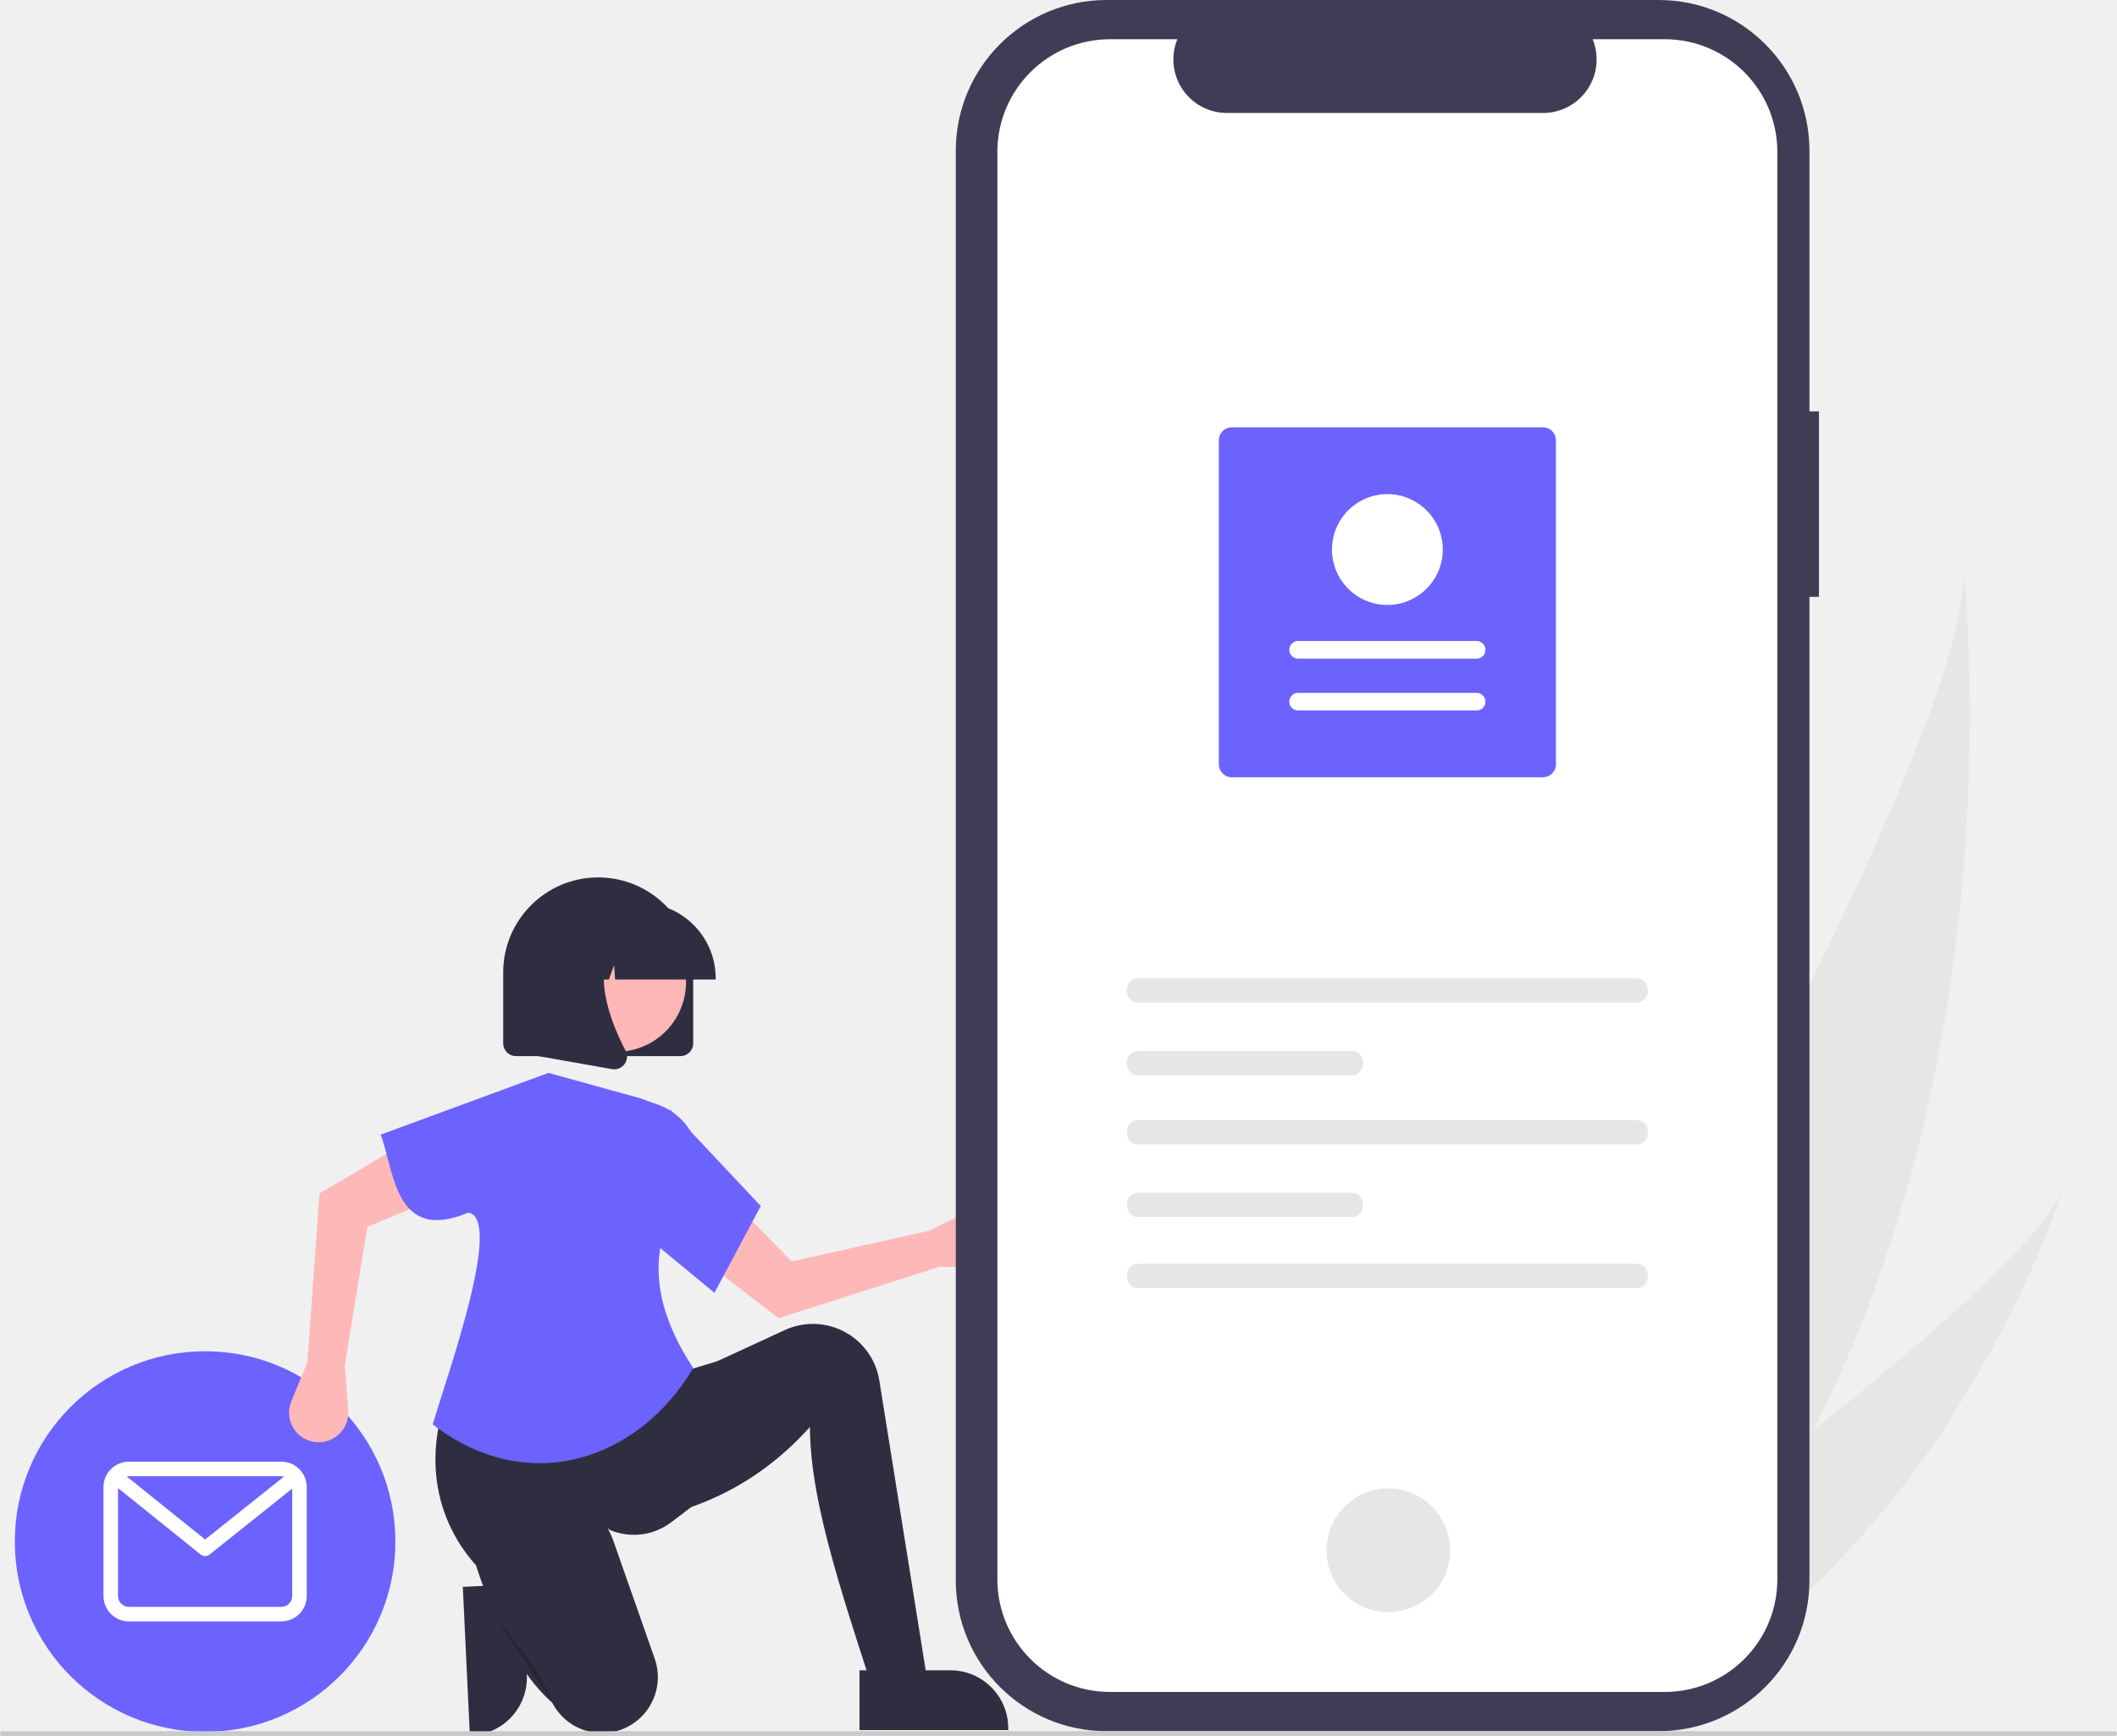
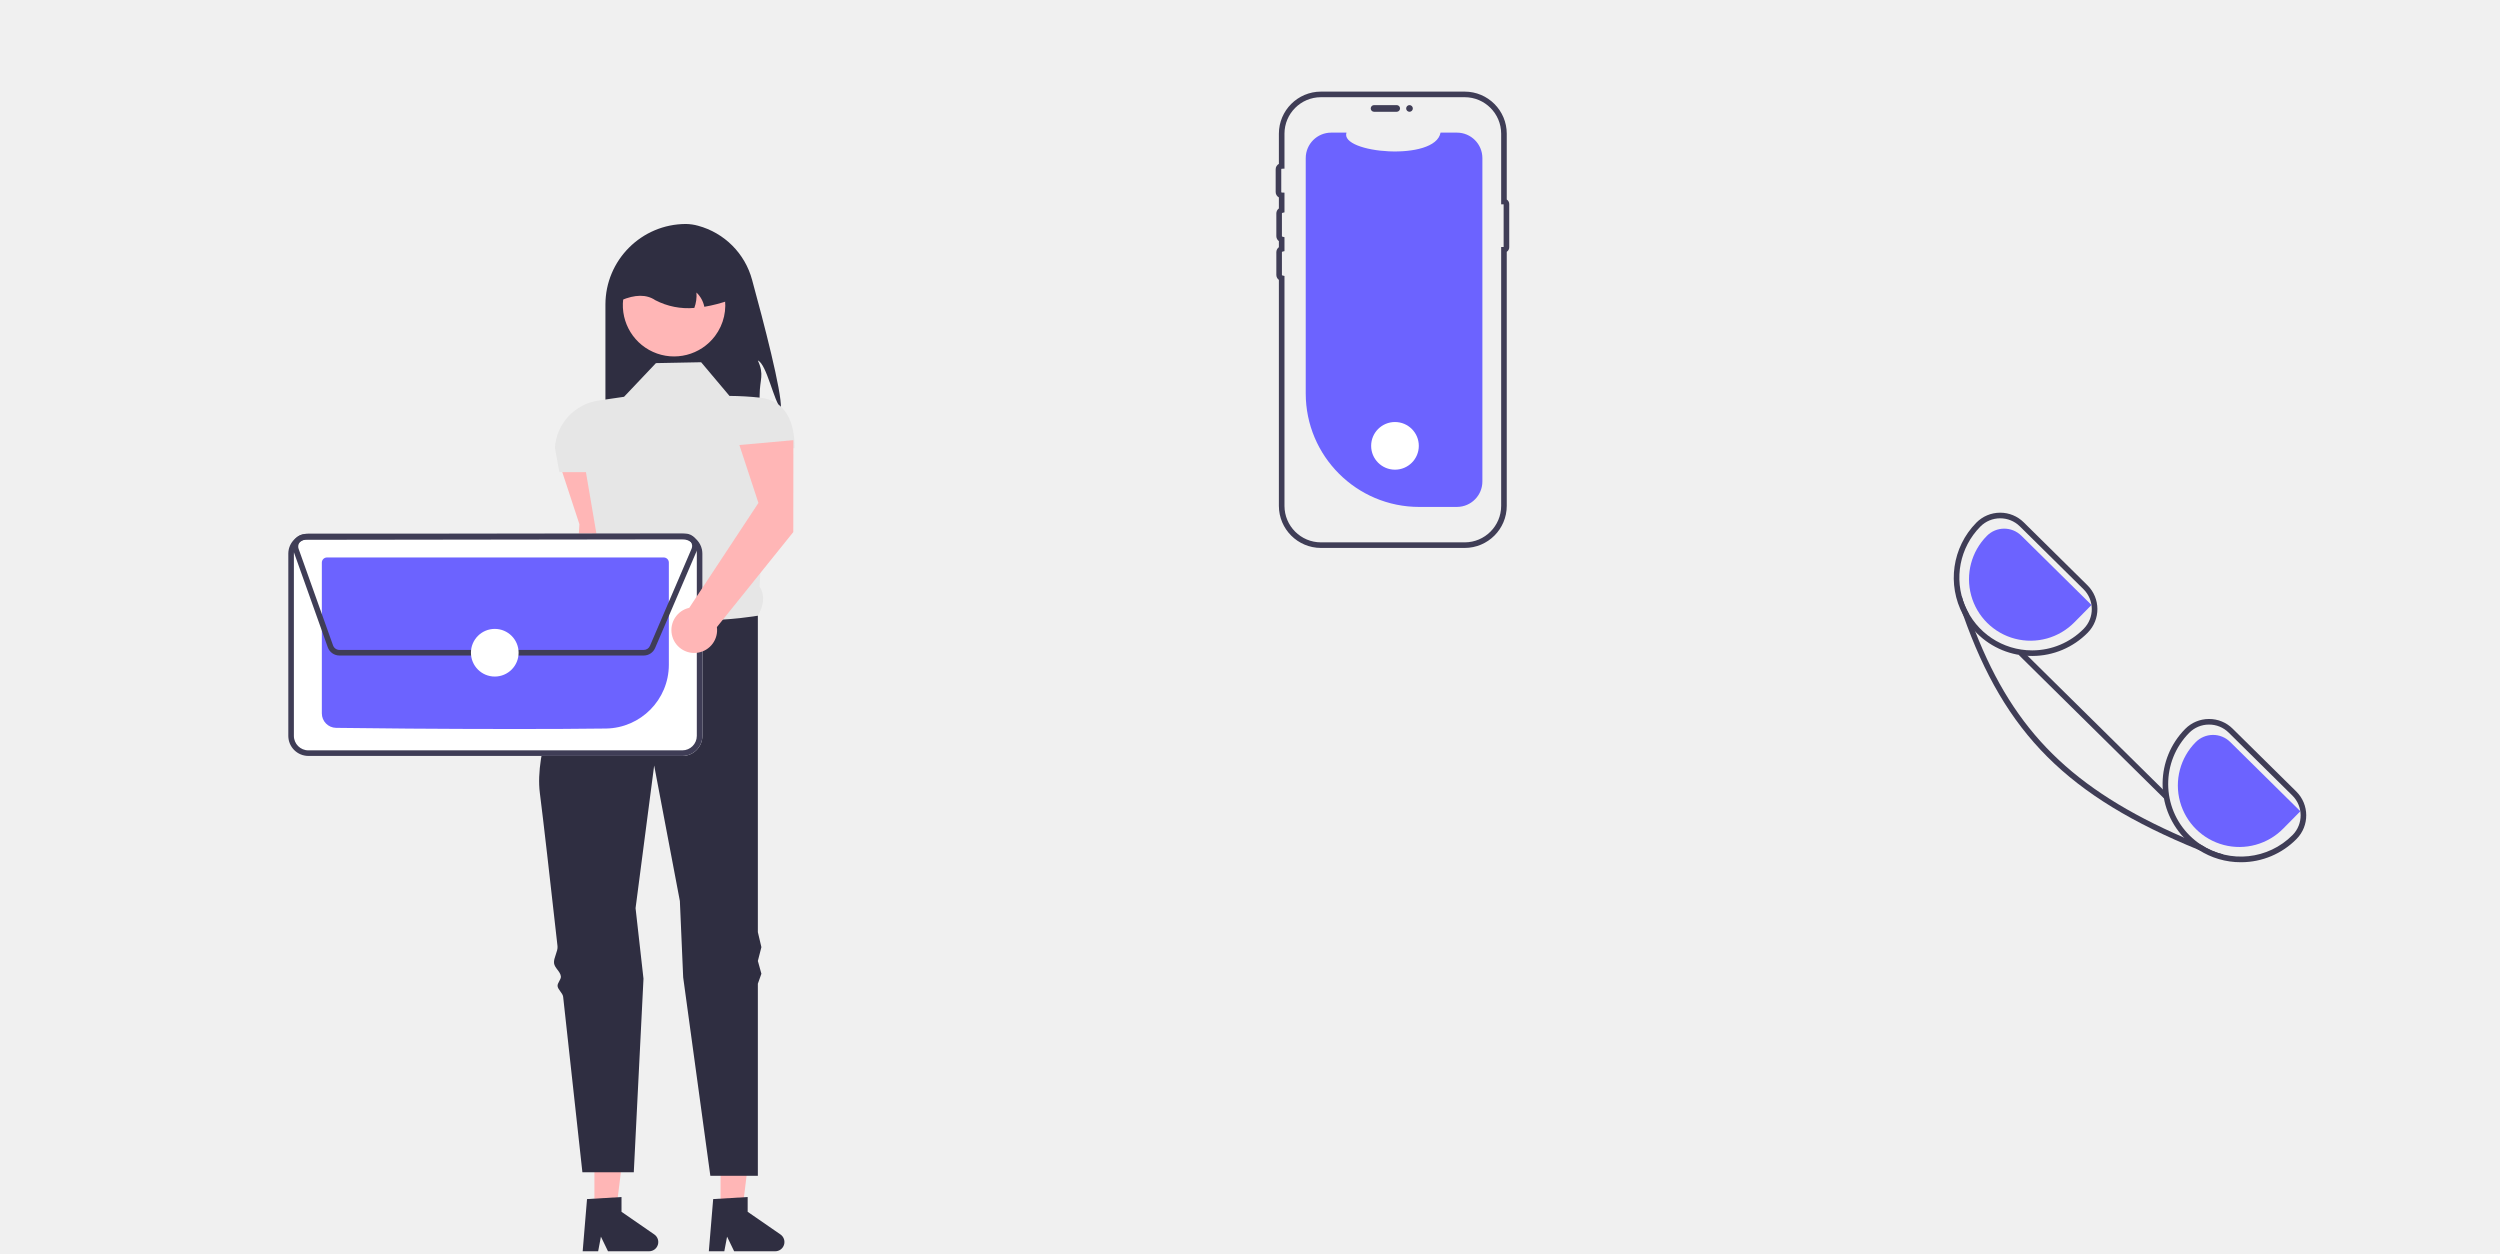
- <svg xmlns="http://www.w3.org/2000/svg" data-name="Layer 1" width="890" height="729.787" viewBox="0 0 890 729.787">
-   <path d="M374.677,751.016l1.81,38.157 0.0.002a24.345,24.345,0,0,1-23.164,25.469l-.79.037-2.964-62.474Z" transform="translate(-155 -85.10634)" fill="#2f2e41" />
-   <path d="M917.171,686.534c-18.173,35.465-41.224,69.764-70.389,100.808-.648.701-1.302,1.384-1.962,2.079l-69.101-32.713c.423-.702.886-1.491,1.385-2.353,29.683-50.787,208.865-360.591,203.203-430.758C980.966,329.384,1002.205,520.765,917.171,686.534Z" transform="translate(-155 -85.10634)" fill="#e6e6e6" />
-   <path d="M860.113,793.652c-.967.55-1.959,1.088-2.957,1.608l-51.838-24.541c.725-.514,1.569-1.122,2.539-1.806,15.881-11.403,63.105-45.613,109.314-82.38,49.658-39.511,98.152-81.964,105.354-102.228C1021.062,588.952,975.611,730.202,860.113,793.652Z" transform="translate(-155 -85.10634)" fill="#e6e6e6" />
-   <circle cx="86.23" cy="648.051" r="80" fill="#6c63ff" />
-   <path d="M273.275,699.586H209.184a10.694,10.694,0,0,0-10.682,10.682v45.779a10.694,10.694,0,0,0,10.682,10.682h64.091A10.694,10.694,0,0,0,283.957,756.046v-45.779A10.694,10.694,0,0,0,273.275,699.586Zm0,6.104a4.559,4.559,0,0,1,1.134.148l-33.172,26.461-32.978-26.515a4.58,4.58,0,0,1,.925-.094Zm0,54.935H209.184a4.583,4.583,0,0,1-4.578-4.578V710.679l34.711,27.909a3.052,3.052,0,0,0,3.815.007l34.72-27.697v45.148A4.583,4.583,0,0,1,273.275,760.624Z" transform="translate(-155 -85.10634)" fill="#fff" />
-   <path d="M549.968,617.658l17.9.147a12.454,12.454,0,0,0,12.398-14.43h0a12.454,12.454,0,0,0-17.807-9.191L545.579,602.513l-57.737,12.876-24.735-25.289-14.208,23.401,33.378,25.788Z" transform="translate(-155 -85.10634)" fill="#ffb8b8" />
-   <path d="M546.613,802.596l-21.089,4.056c-14.405-45.408-30.013-88.411-30.012-121.67-20.386,22.689-45.667,35.669-75.436,39.746l3.245-50.29,24.334-12.978,37.243-17.189a28.281,28.281,0,0,1,10.365-2.564h0a28.281,28.281,0,0,1,29.412,23.773Z" transform="translate(-155 -85.10634)" fill="#2f2e41" />
-   <path d="M445.627,718.644l-8.406,6.388a26.031,26.031,0,0,1-25.662,3.345h0C387.484,710.331,370.38,715.655,354.878,742.894c-18.594-20.985-23.182-51.295-6.587-82.651L440.355,662.27l18.656-5.678Z" transform="translate(-155 -85.10634)" fill="#2f2e41" />
-   <path d="M414.967,812.623h0a23.507,23.507,0,0,1-27.82-11.721c-8.274-7.287-15.255-17.721-21.309-30.409a235.353,235.353,0,0,1-11.167-28.683c-4.19-12.94,2.816-27.077,15.855-30.948q.582-.173,1.177-.326c17.406-4.469,35.281,5.571,41.231,22.528l17.301,49.308a23.507,23.507,0,0,1-14.398,29.964Q415.404,812.488,414.967,812.623Z" transform="translate(-155 -85.10634)" fill="#2f2e41" />
-   <path d="M362.891,764.878s20.278,22.712,24.334,35.69" transform="translate(-155 -85.10634)" opacity="0.2" style="isolation:isolate" />
-   <path d="M284.244,657.693l-6.787,16.564a12.454,12.454,0,0,0,8.791,16.872h0a12.454,12.454,0,0,0,15.149-13.118l-1.462-18.767,9.496-58.388,32.669-13.57-16.448-21.885L289.309,586.811Z" transform="translate(-155 -85.10634)" fill="#ffb8b8" />
-   <path d="M446.438,660.242c-23.306,39.147-69.767,54.306-109.56,23.652,7-23,29.6-86.567,15-89-31,13-31.045-17.523-36.843-32.799l70.569-25.956,38.123,10.545,7.815,2.773a26.42,26.42,0,0,1,17.582,24.537C433.109,597.129,421.254,621.809,446.438,660.242Z" transform="translate(-155 -85.10634)" fill="#6c63ff" />
-   <path d="M455.361,628.608,427.377,605.491l9.328-53.94,38.123,40.557Z" transform="translate(-155 -85.10634)" fill="#6c63ff" />
-   <path id="bc7f4772-a479-43ba-84b6-0038831d0625-95" data-name="b82a9922-ead1-40af-af3b-f133b244cde7" d="M919.705,258.051h-4v-109.545a63.4,63.4,0,0,0-63.4-63.4h-232.087a63.4,63.4,0,0,0-63.4,63.4v600.974a63.4,63.4,0,0,0,63.4,63.4H852.303a63.4,63.4,0,0,0,63.4-63.4V336.027h4Z" transform="translate(-155 -85.10634)" fill="#3f3d56" />
-   <path id="e7549b14-e146-4c1f-8b4f-7638ef62aaf0-96" data-name="b2a7827b-2d2c-407d-93be-35e4c67116bc" d="M854.862,101.599h-30.295a22.495,22.495,0,0,1-20.828,30.994h-132.959a22.495,22.495,0,0,1-20.827-30.991h-28.3a47.348,47.348,0,0,0-47.348,47.348v600.089a47.348,47.348,0,0,0,47.348,47.348H854.854a47.348,47.348,0,0,0,47.348-47.348v-0h0V148.947a47.348,47.348,0,0,0-47.348-47.348h.009Z" transform="translate(-155 -85.10634)" fill="#fff" />
-   <circle id="f4a12a6a-3235-4aa9-87a4-fdfa38e5097e" data-name="e6b07811-3d0f-4972-ba4c-46b0c6566e33" cx="583.658" cy="651.746" r="26" fill="#e6e6e6" />
-   <path d="M633.182,496.405c-2.458,0-4.458,2.283-4.458,5.088s2,5.088,4.458,5.088H843.325c2.458,0,4.458-2.283,4.458-5.088s-2-5.088-4.458-5.088Z" transform="translate(-155 -85.10634)" fill="#e6e6e6" />
-   <path d="M633.182,616.405c-2.458,0-4.458,2.283-4.458,5.088s2,5.088,4.458,5.088H843.325c2.458,0,4.458-2.283,4.458-5.088s-2-5.088-4.458-5.088Z" transform="translate(-155 -85.10634)" fill="#e6e6e6" />
-   <path d="M633.182,526.932c-2.458,0-4.458,2.283-4.458,5.088s2,5.088,4.458,5.088h90.425c2.458,0,4.458-2.283,4.458-5.088s-2-5.088-4.458-5.088Z" transform="translate(-155 -85.10634)" fill="#e6e6e6" />
-   <path d="M633.182,556.03c-2.458,0-4.458,2.283-4.458,5.088s2,5.088,4.458,5.088H843.325c2.458,0,4.458-2.283,4.458-5.088s-2-5.088-4.458-5.088Z" transform="translate(-155 -85.10634)" fill="#e6e6e6" />
-   <path d="M633.182,586.558c-2.458,0-4.458,2.283-4.458,5.088s2,5.088,4.458,5.088h90.425c2.458,0,4.458-2.283,4.458-5.088s-2-5.088-4.458-5.088Z" transform="translate(-155 -85.10634)" fill="#e6e6e6" />
-   <path d="M672.853,264.733H803.667a5.457,5.457,0,0,1,5.451,5.451V406.421a5.457,5.457,0,0,1-5.451,5.451H672.853a5.457,5.457,0,0,1-5.451-5.451V270.184A5.457,5.457,0,0,1,672.853,264.733Z" transform="translate(-155 -85.10634)" fill="#6c63ff" />
-   <path d="M775.793,383.777a3.7,3.7,0,1,0,.004-7.401H700.727a3.7,3.7,0,1,0-.004,7.401H775.793Z" transform="translate(-155 -85.10634)" fill="#fff" />
-   <path d="M775.793,361.975a3.7,3.7,0,0,0,0-7.401H700.727a3.7,3.7,0,1,0-.004,7.401H775.793Z" transform="translate(-155 -85.10634)" fill="#fff" />
-   <path d="M738.26,292.828a23.293,23.293,0,1,1-23.293,23.293v0A23.319,23.319,0,0,1,738.26,292.828Z" transform="translate(-155 -85.10634)" fill="#fff" />
-   <path d="M441.064,529.077H371.914a5.371,5.371,0,0,1-5.365-5.365V493.906a39.94,39.94,0,1,1,79.88,0v29.806A5.371,5.371,0,0,1,441.064,529.077Z" transform="translate(-155 -85.10634)" fill="#2f2e41" />
-   <circle cx="414.124" cy="497.999" r="29.283" transform="translate(-376.4859 537.3971) rotate(-61.33682)" fill="#ffb6b6" />
-   <path d="M455.878,496.886H413.595l-.434-6.071-2.168,6.071h-6.511l-.859-12.032-4.297,12.032h-12.598V496.29a31.63,31.63,0,0,1,31.594-31.594h5.961A31.63,31.63,0,0,1,455.878,496.29Z" transform="translate(-155 -85.10634)" fill="#2f2e41" />
-   <path d="M413.248,534.64a5.481,5.481,0,0,1-.949-.084l-30.962-5.463V477.923h34.083l-.844.984c-11.74,13.692-2.895,35.894,3.422,47.91a5.286,5.286,0,0,1-.42,5.612A5.344,5.344,0,0,1,413.248,534.64Z" transform="translate(-155 -85.10634)" fill="#2f2e41" />
-   <path d="M516.333,787.282l38.2-.002h.002A24.345,24.345,0,0,1,578.878,811.624v.791l-62.544.002Z" transform="translate(-155 -85.10634)" fill="#2f2e41" />
-   <path d="M1044,814.894H156a1,1,0,0,1,0-2h888a1,1,0,0,1,0,2Z" transform="translate(-155 -85.10634)" fill="#cacaca" />
+ <svg xmlns="http://www.w3.org/2000/svg" data-name="Layer 1" width="894.249" height="448.282" viewBox="0 0 894.249 448.282">
+   <path d="M447.37,674.141q-40.475,0-80.829-1.449c-38.44-1.381-78.19-2.808-115.136-23.299-25.845-14.333-48.735-37.329-66.194-66.504a223.77,223.77,0,0,1-25.369-63.604,261.476,261.476,0,0,1,.953-123.779,219.834,219.834,0,0,1,14.741-40.4c26.943-55.793,76.085-93.246,134.826-102.754a6.807,6.807,0,0,1,1.463-.031c.264.014.528.029.796.018l.346-.11a16.882,16.882,0,0,1,2.721-.698c90.594-13.487,186.365,13.802,276.952,78.914,70.042,50.351,162.868,77.464,283.781,82.889l1.717.09c33.66,1.934,66.218,15.811,94.16,40.133,27.579,24.006,48.287,56.034,59.884,92.624,1.426,4.461,2.733,9.104,3.884,13.801a26.039,26.039,0,0,1-6.941,24.69v.009l-.301.31c-.725.721-1.488,1.412-2.267,2.056l-.917.756c-7.727,6.365-13.83,11.394-21.135,15.299a64.983,64.983,0,0,1-15.419,5.821c-29.465,7.184-59.388,13.844-88.936,19.797-57.385,11.57-116.281,21.115-175.054,28.368A2269.141,2269.141,0,0,1,447.37,674.141Zm-136.232-419.845a3.507,3.507,0,0,0-.539.037c-58.192,9.419-106.869,46.504-133.544,101.745a217.624,217.624,0,0,0-14.595,40,259.188,259.188,0,0,0-.941,122.681,221.622,221.622,0,0,0,25.123,62.996c17.288,28.889,39.944,51.654,65.518,65.836,36.614,20.308,76.176,21.729,114.436,23.102a2266.314,2266.314,0,0,0,358.315-15.595c58.735-7.249,117.593-16.787,174.94-28.351,29.528-5.948,59.43-12.604,88.875-19.783a63.358,63.358,0,0,0,15.047-5.679c7.157-3.826,13.202-8.807,20.855-15.111l.917-.755c.67-.554,1.329-1.146,1.958-1.761l.181-.189c6.289-6.339,8.735-14.702,6.71-22.944v-.001c-1.139-4.646-2.432-9.24-3.844-13.655-23.69-74.746-84.974-127.569-152.496-131.447l-1.707-.09c-55.232-2.479-103.564-9.344-147.752-20.99-52.75-13.902-98.801-34.83-136.876-62.201-90.242-64.862-185.613-92.049-275.811-78.626a15.473,15.473,0,0,0-2.479.643l-.623.174a9.374,9.374,0,0,1-1.062-.013C311.537,254.307,311.335,254.296,311.138,254.296Z" transform="translate(-152.8755 -225.8589)" fill="#f0f0f0" />
+   <path d="M432.202,371.915c-2.498-2.397-5.053-15.762-8.242-17.118,2.384,5.269.653,6.663.64,12.446a39.123,39.123,0,0,1-1.141,9.745H369.435V334.825a28.847,28.847,0,0,1,28.848-28.848,17.214,17.214,0,0,1,4.276.626A27.428,27.428,0,0,1,421.909,326.007C426.028,341.061,432.578,366.119,432.202,371.915Z" transform="translate(-152.8755 -225.8589)" fill="#2f2e41" />
+   <path d="M372.605,423.782l.027-32.863L353.314,392.645l6.818,20.726-3.191,52.096a8.173,8.173,0,1,0,9.89,6.889Z" transform="translate(-152.8755 -225.8589)" fill="#ffb6b6" />
+   <polygon points="257.746 432.76 265.55 432.759 269.263 402.657 257.744 402.657 257.746 432.76" fill="#ffb6b6" />
+   <path d="M407.978,654.769l12.337-.736v5.286l11.729,8.101a3.302,3.302,0,0,1-1.876,6.019H415.481L412.949,668.209l-.988,5.228h-5.538Z" transform="translate(-152.8755 -225.8589)" fill="#2f2e41" />
+   <polygon points="212.62 432.76 220.425 432.759 224.137 402.657 212.619 402.657 212.62 432.76" fill="#ffb6b6" />
+   <path d="M362.853,654.769l12.337-.736v5.286l11.729,8.101a3.302,3.302,0,0,1-1.876,6.019H370.355l-2.532-5.228-.988,5.228H361.297Z" transform="translate(-152.8755 -225.8589)" fill="#2f2e41" />
+   <path d="M403.672,355.43l-16.167.317-11.412,12.046-9.149,1.342a18.266,18.266,0,0,0-15.577,16.897v0l1.585,8.706h9.51l5.502,32.303c-2.139,5.451-2.285,9.754,2.107,11.444l13.631,25.678L423.96,446.094c2.042-3.51,2.696-7.036.609-10.464l2.878-49.45h9.677v0c0-9.249-3.128-17.046-12.32-18.075a108.654,108.654,0,0,0-10.989-.629Z" transform="translate(-152.8755 -225.8589)" fill="#e6e6e6" />
+   <path d="M423.96,446.094s-39.309,6.974-53.891-7.608c0,0-1.48,2.513-3.711,6.682-.642,1.199-1.881,2.011-2.629,3.463-.68,1.32-2.429,2.942-3.17,4.439-.596,1.204.36,2.777-.26,4.078-7.468,15.664-16.193,37.759-14.322,52.348,1.206,9.409,3.698,31.302,6.322,54.816.205,1.837-1.455,4.197-1.249,6.049.194,1.746,2.255,2.984,2.45,4.734.129,1.162-1.31,2.348-1.181,3.508.141,1.273,1.85,2.522,1.991,3.79,3.594,32.468,6.886,62.781,6.886,62.781h18.386l3.469-69.232-2.835-25.236,6.657-51.038,9.193,48.502,1.183,27.297,9.715,70.975H423.96v-68.708l1.268-3.569-1.268-4.578,1.268-4.932-1.268-5.372Z" transform="translate(-152.8755 -225.8589)" fill="#2f2e41" />
+   <path d="M408.634,346.055a18.326,18.326,0,1,1,3.175-15.314c.053.22.097.438.14.665A18.301,18.301,0,0,1,408.634,346.055Z" transform="translate(-152.8755 -225.8589)" fill="#ffb6b6" />
+   <path d="M404.813,335.598a9.633,9.633,0,0,0-2.815-5.104,13.142,13.142,0,0,1-.761,5.51,25.395,25.395,0,0,1-13.955-2.764c-3.233-2.194-7.348-2.004-12.141,0a17.75,17.75,0,0,1,17.752-17.752h3.17a17.756,17.756,0,0,1,17.752,17.752A52.852,52.852,0,0,1,404.813,335.598Z" transform="translate(-152.8755 -225.8589)" fill="#2f2e41" />
+   <circle cx="113.249" cy="285" r="51" fill="#f0f0f0" />
+   <circle cx="438.249" cy="51" r="51" fill="#f0f0f0" />
+   <circle cx="843.249" cy="293" r="51" fill="#f0f0f0" />
+   <path d="M683.125,282.421V398.067A9.119,9.119,0,0,1,674.101,407.186a.802.802,0,0,1-.1.004H660.541a40.606,40.606,0,0,1-40.606-40.606v-84.163a9.123,9.123,0,0,1,9.123-9.123l5.454,0c-2.527,7.371,31.765,10.474,33.648,0l5.841,0A9.123,9.123,0,0,1,683.125,282.421Z" transform="translate(-152.8755 -225.8589)" fill="#6c63ff" />
+   <path d="M643.182,264.65a1.197,1.197,0,0,1,1.196-1.196h8.13a1.196,1.196,0,0,1,0,2.391h-8.13A1.197,1.197,0,0,1,643.182,264.65Z" transform="translate(-152.8755 -225.8589)" fill="#3f3d56" />
+   <path d="M676.794,421.859h-51.416a15.063,15.063,0,0,1-15.046-15.046V325.972a2.187,2.187,0,0,1-.911-1.779v-8.13a2.186,2.186,0,0,1,.911-1.778v-2.182a2.186,2.186,0,0,1-.911-1.778v-8.131a2.186,2.186,0,0,1,.911-1.778v-3.944a2.184,2.184,0,0,1-1.15-1.93v-8.13a2.184,2.184,0,0,1,1.15-1.93V273.674A15.063,15.063,0,0,1,625.378,258.628h51.416a15.063,15.063,0,0,1,15.046,15.046V297.23a1.886,1.886,0,0,1,.886,1.598v15.503a1.887,1.887,0,0,1-.886,1.599V406.813A15.063,15.063,0,0,1,676.794,421.859ZM625.378,260.628a13.061,13.061,0,0,0-13.046,13.046v12.508l-.962.037a.195.195,0,0,0-.188.192V294.541a.196.196,0,0,0,.188.192l.962.037v7.049l-.761.188a.197.197,0,0,0-.15.187v8.131a.197.197,0,0,0,.15.187l.761.188v4.991l-.761.188a.197.197,0,0,0-.15.187v8.13a.197.197,0,0,0,.15.187l.761.188V406.813a13.061,13.061,0,0,0,13.046,13.046h51.416a13.061,13.061,0,0,0,13.046-13.046V314.217h.886V298.942h-.886V273.674a13.061,13.061,0,0,0-13.046-13.046Z" transform="translate(-152.8755 -225.8589)" fill="#3f3d56" />
+   <circle cx="504.176" cy="38.791" r="1.196" fill="#3f3d56" />
+   <path d="M396.956,496.262H263.168a7.188,7.188,0,0,1-7.17-7.169v-65.189a7.188,7.188,0,0,1,7.169-7.17H396.955a7.188,7.188,0,0,1,7.17,7.169v65.189A7.188,7.188,0,0,1,396.956,496.262Z" transform="translate(-152.8755 -225.8589)" fill="#fff" />
+   <path d="M396.956,496.262H263.168a7.188,7.188,0,0,1-7.17-7.169v-65.189a7.188,7.188,0,0,1,7.169-7.17H396.955a7.188,7.188,0,0,1,7.17,7.169v65.189A7.188,7.188,0,0,1,396.956,496.262ZM263.168,418.734a5.185,5.185,0,0,0-5.17,5.171v65.187a5.185,5.185,0,0,0,5.171,5.17H396.954a5.185,5.185,0,0,0,5.171-5.171v-65.187a5.185,5.185,0,0,0-5.171-5.17Z" transform="translate(-152.8755 -225.8589)" fill="#3f3d56" />
+   <path d="M337.232,486.628c-26.386,0-53.899-.252-64.164-.416a5.176,5.176,0,0,1-5.07-5.155V427.095a1.83,1.83,0,0,1,1.823-1.828H390.297a1.829,1.829,0,0,1,1.827,1.823v36.612a22.842,22.842,0,0,1-22.457,22.752C360.1,486.579,348.771,486.628,337.232,486.628Z" transform="translate(-152.8755 -225.8589)" fill="#6c63ff" />
+   <path d="M383.146,460.339H274.287a4.438,4.438,0,0,1-4.164-2.936l-12.321-34.566a4.423,4.423,0,0,1,4.158-5.907l136.072-.189a4.423,4.423,0,0,1,4.359,5.198l.105.044-.391.912-.004.009-14.895,34.755A4.41,4.41,0,0,1,383.146,460.339Zm14.892-41.598-136.075.189a2.423,2.423,0,0,0-2.278,3.235l12.321,34.565a2.433,2.433,0,0,0,2.282,1.608H383.146a2.413,2.413,0,0,0,2.222-1.467l14.896-34.756.732.314-.732-.314a2.421,2.421,0,0,0-2.226-3.375Z" transform="translate(-152.8755 -225.8589)" fill="#3f3d56" />
+   <circle cx="176.983" cy="233.48" r="8.524" fill="#fff" />
+   <circle cx="498.983" cy="159.48" r="8.524" fill="#fff" />
+   <path d="M974.255,508.979l-22.77-22.48a11.884,11.884,0,0,0-8.43-3.46h-.08a11.914,11.914,0,0,0-8.46,3.56,27.991,27.991,0,0,0-.49,38.84c.24.26.49.51.74.76a27.248,27.248,0,0,0,4.56,3.65,27.676,27.676,0,0,0,15.11,4.43h.17a27.826,27.826,0,0,0,19.75-8.32,12.023,12.023,0,0,0-.1-16.98Zm-1.32,15.57a26.092,26.092,0,0,1-32.76,3.48,26.786,26.786,0,0,1-4.01-3.25,26.002,26.002,0,0,1-.23-36.77,9.913,9.913,0,0,1,7.06-2.97h.06a9.911,9.911,0,0,1,7.02,2.88l22.77,22.49a10.007,10.007,0,0,1,.09,14.14Z" transform="translate(-152.8755 -225.8589)" fill="#3f3d56" />
+   <path d="M899.545,435.199l-22.77-22.49a11.926,11.926,0,0,0-8.43-3.46h-.07a11.947,11.947,0,0,0-8.47,3.57,28.077,28.077,0,0,0-4.72,33l.01.01a27.562,27.562,0,0,0,4.33,5.93c.19.22.41.44.63.66a27.835,27.835,0,0,0,19.67,8.08h.18a27.854,27.854,0,0,0,19.75-8.33,11.999,11.999,0,0,0-.11-16.97Zm-1.32,15.57a25.855,25.855,0,0,1-18.33,7.73h-.17a26,26,0,0,1-18.49-44.27,10.008,10.008,0,0,1,14.14-.09l22.77,22.48A10.019,10.019,0,0,1,898.225,450.769Z" transform="translate(-152.8755 -225.8589)" fill="#3f3d56" />
+   <path d="M975.71,516.046l-25.103-24.794a8.727,8.727,0,0,0-12.327.076,22,22,0,1,0,31.305,30.919Z" transform="translate(-152.8755 -225.8589)" fill="#6c63ff" />
+   <path d="M901.004,442.262l-25.103-24.794a8.727,8.727,0,0,0-12.327.076,22,22,0,1,0,31.305,30.919Z" transform="translate(-152.8755 -225.8589)" fill="#6c63ff" />
+   <path d="M948.125,531.489l-.6,1.58q-4.23-1.605-8.2-3.22c-46.88-19.13-69.26-41.52-84.23-84.02l-.01-.01q-1.065-3-2.07-6.14l1.58-.51a25.542,25.542,0,0,0,2.3,5.78q1.23,3.495,2.53,6.81c14.07,35.87,34.82,56.37,74.6,73.68q3,1.305,6.15,2.59A26.087,26.087,0,0,0,948.125,531.489Z" transform="translate(-152.8755 -225.8589)" fill="#3f3d56" />
+   <rect x="900.623" y="448.539" width="2.001" height="73" transform="translate(-229.9252 559.8239) rotate(-45.35527)" fill="#3f3d56" />
+   <path d="M436.64,416.173l.027-32.863-19.318,1.726,6.818,20.726-24.747,37.514a8.173,8.173,0,1,0,9.89,6.889Z" transform="translate(-152.8755 -225.8589)" fill="#ffb6b6" />
</svg>
